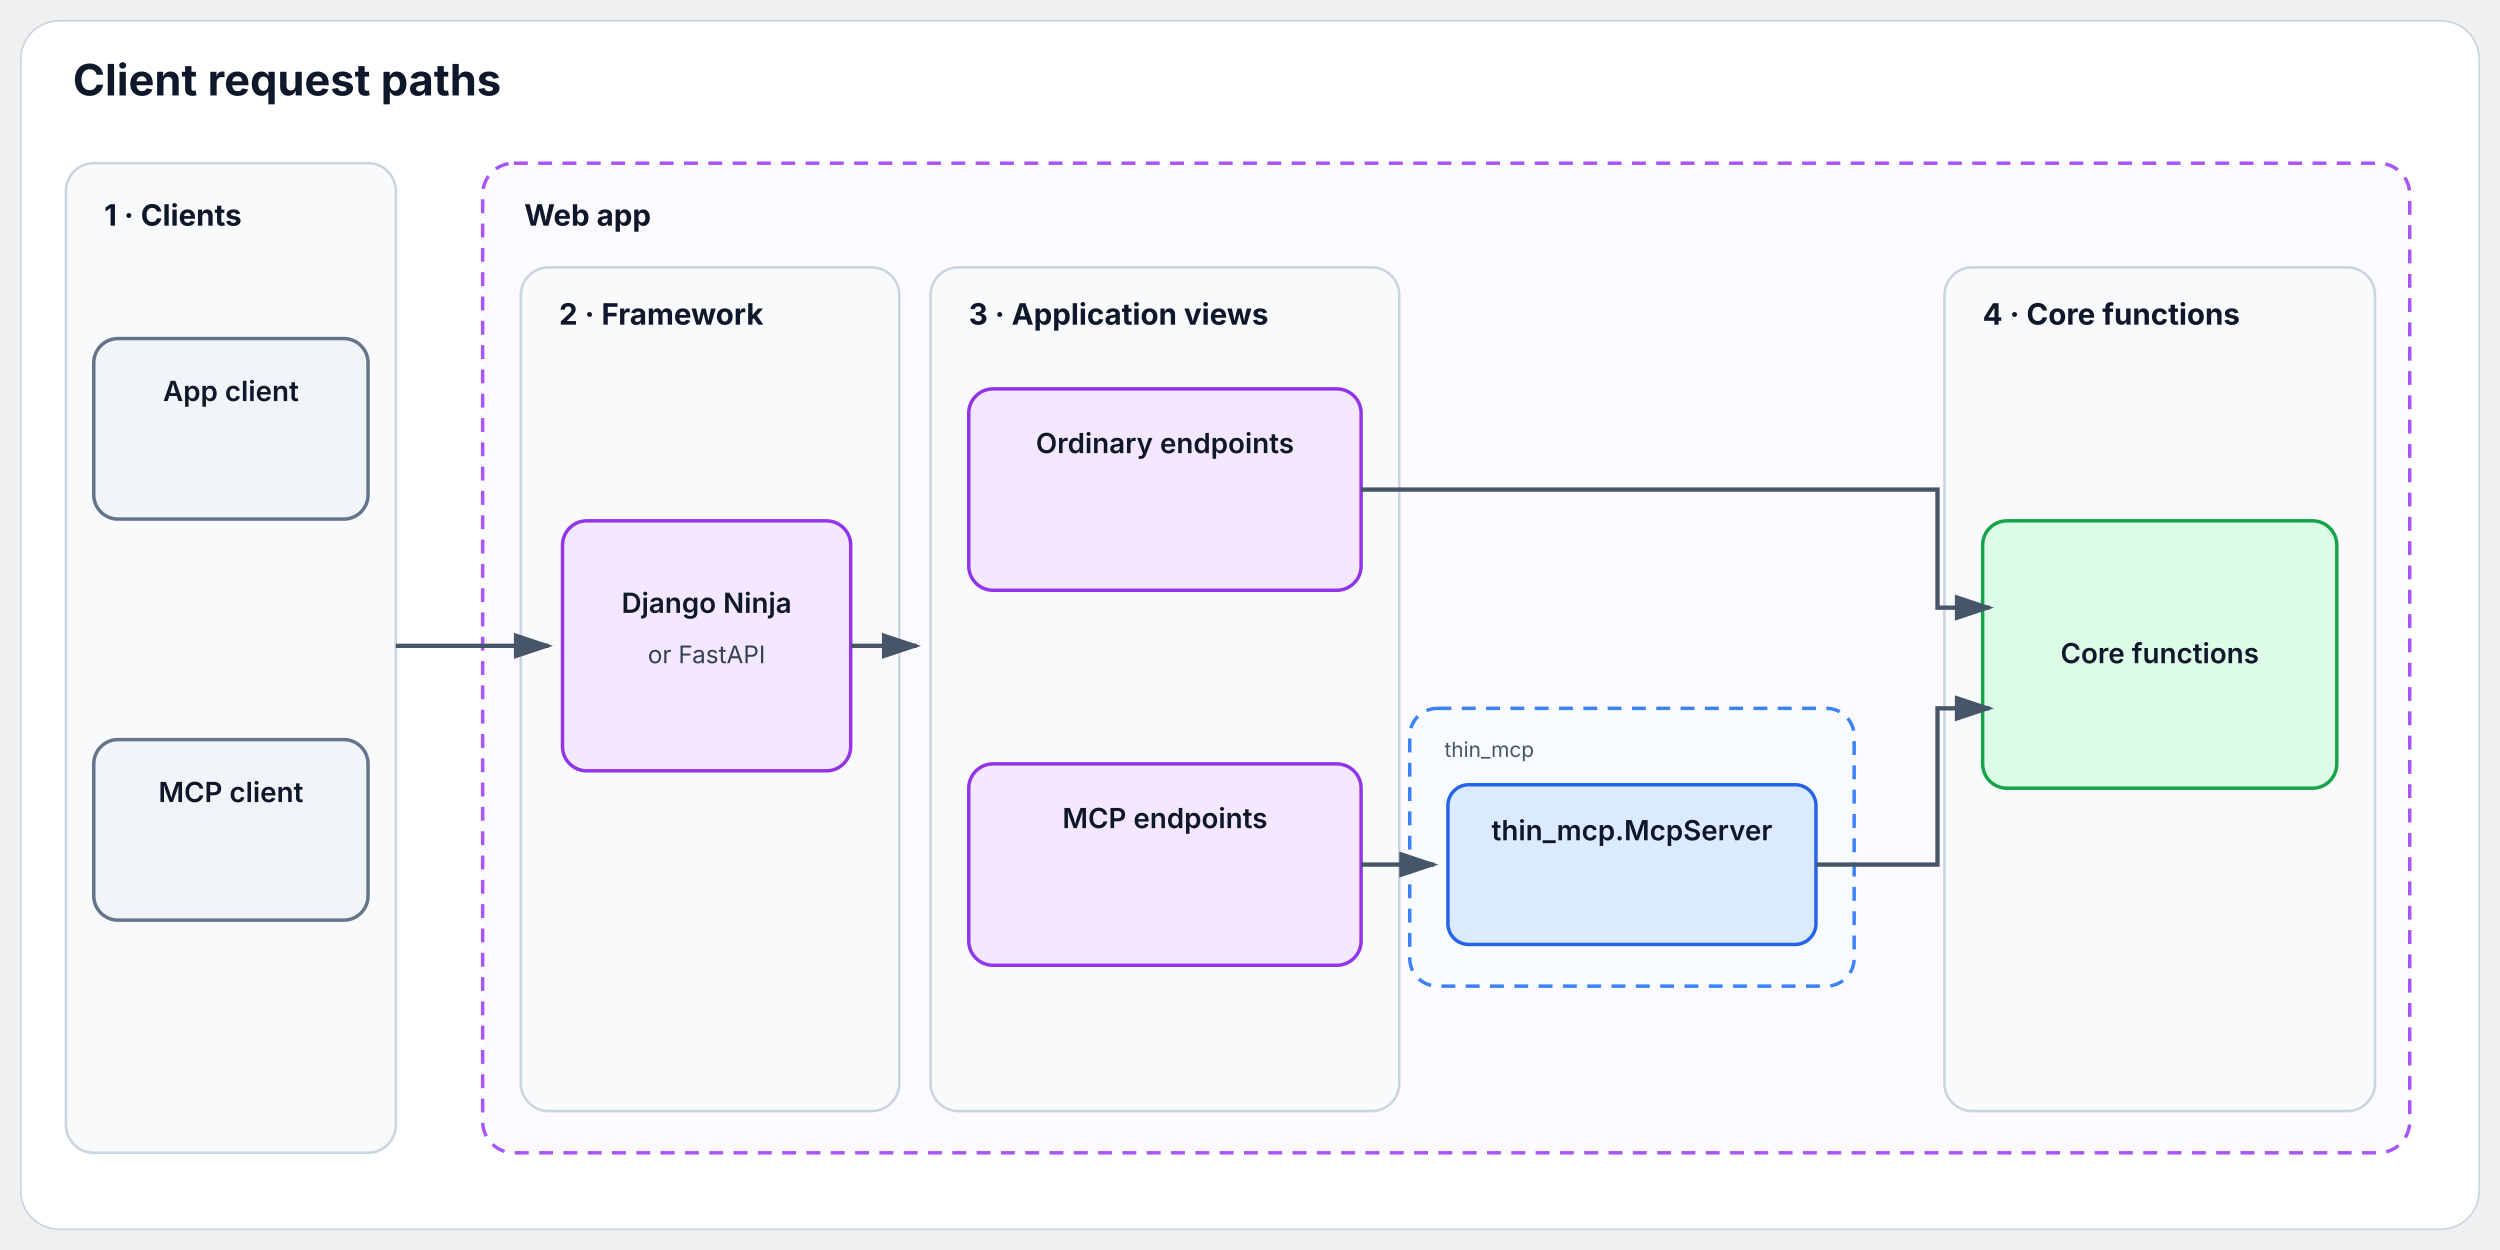
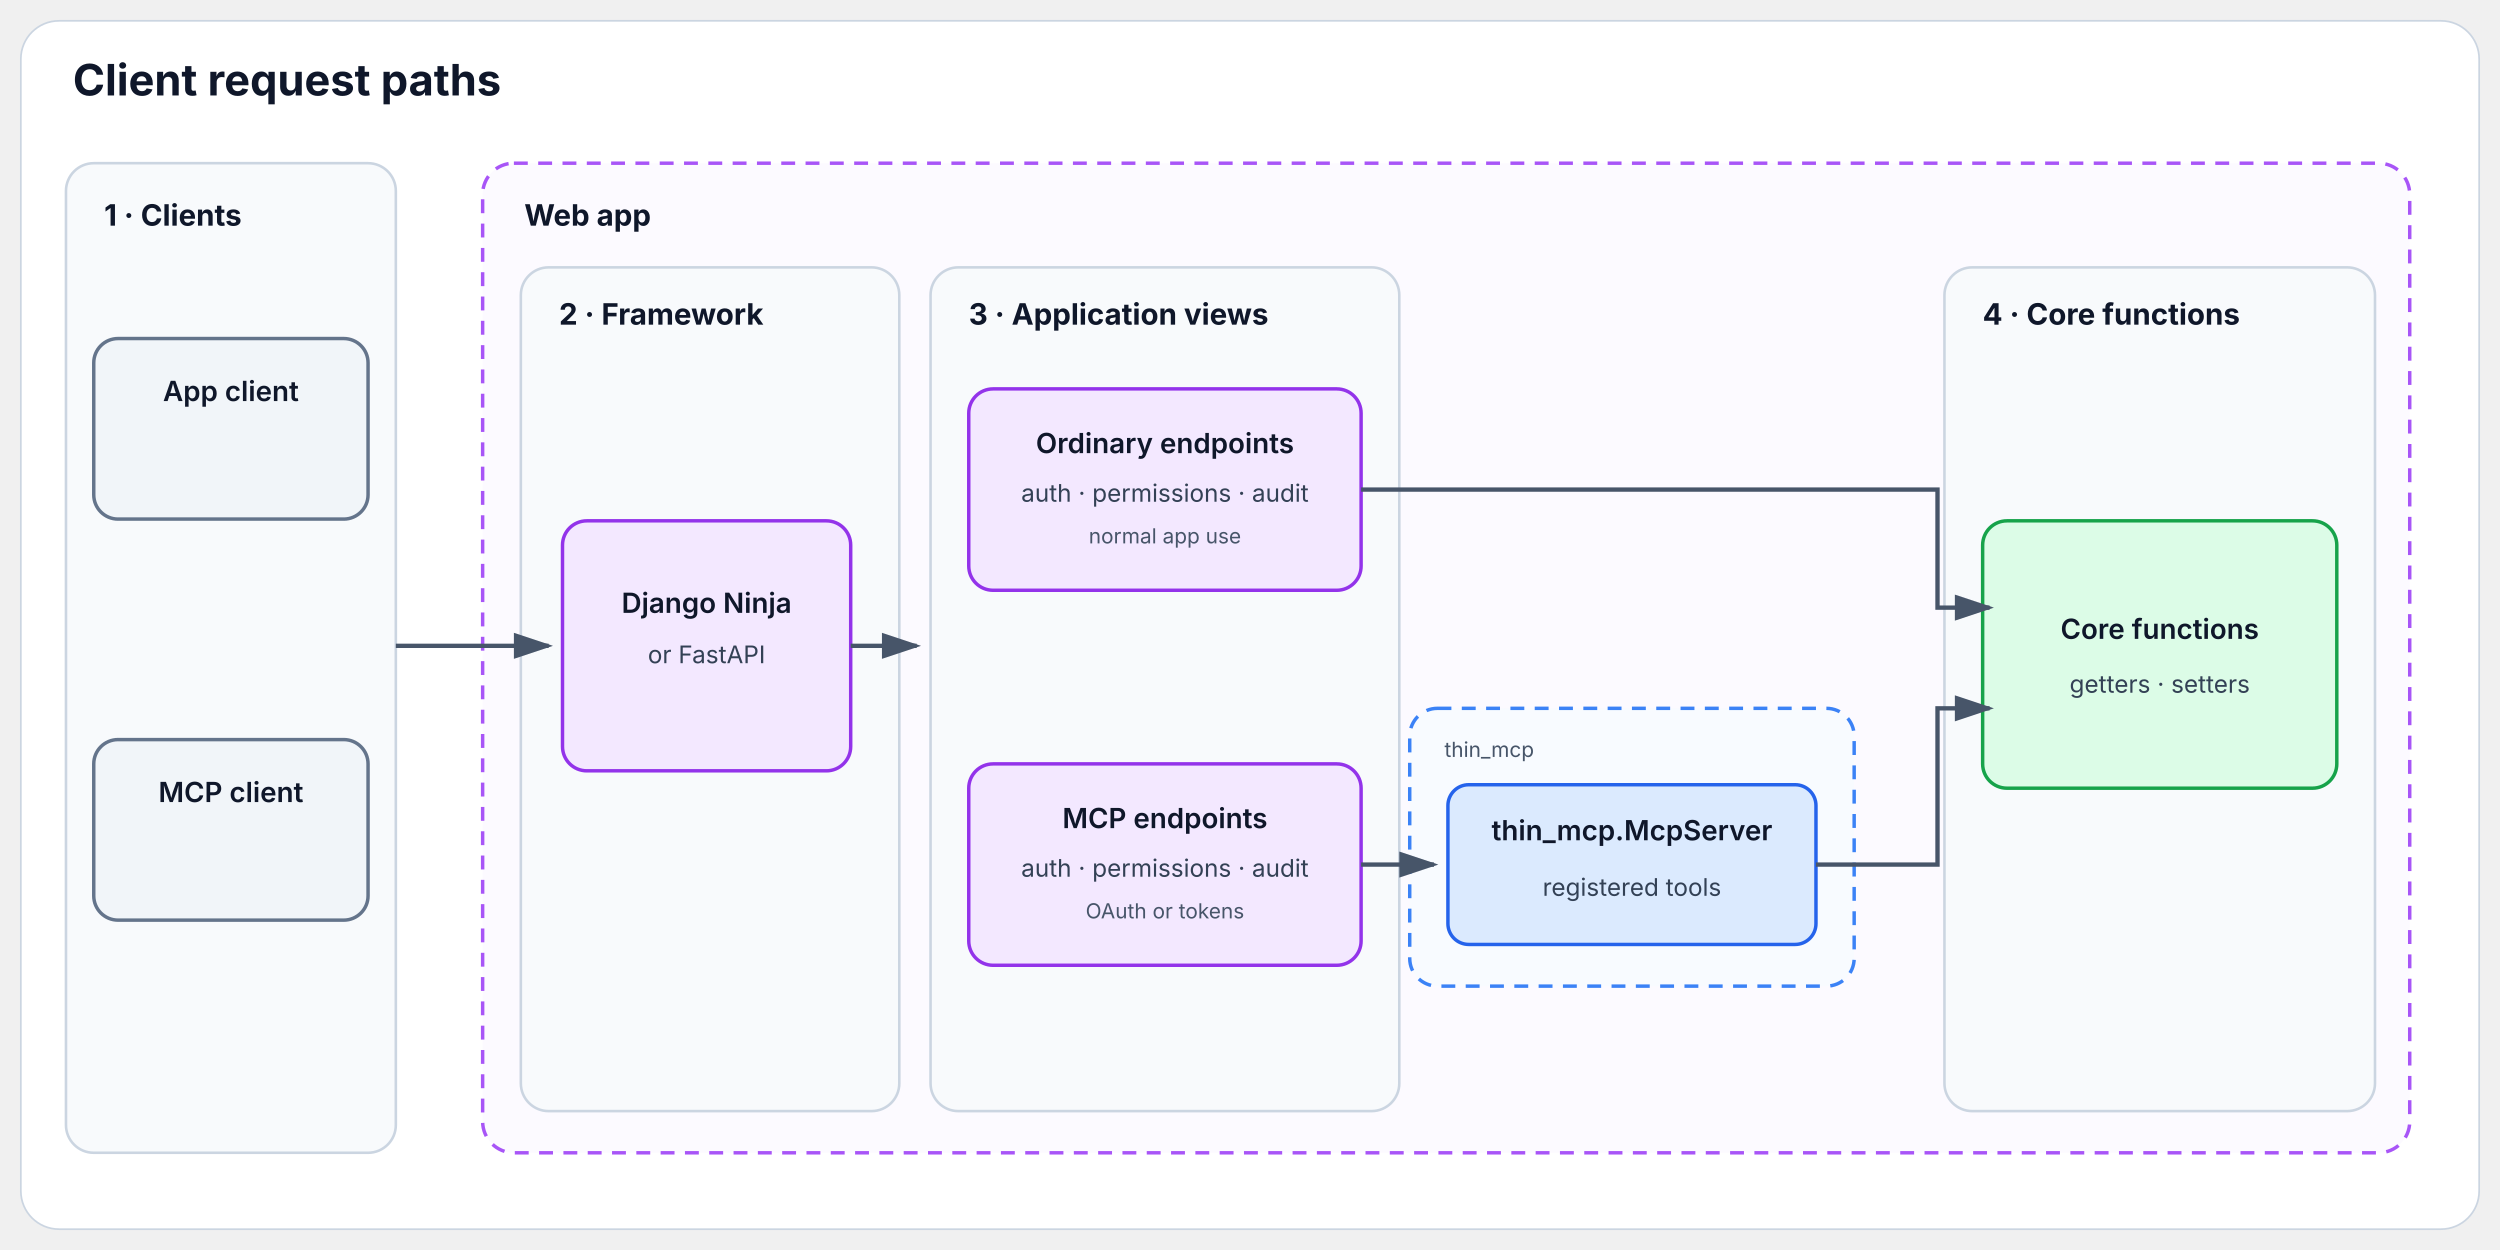
<svg xmlns="http://www.w3.org/2000/svg" width="1440" height="720" viewBox="0 0 1440 720" role="img" aria-labelledby="title desc">
  <defs>
    <marker id="arrow" markerWidth="10" markerHeight="10" refX="8" refY="3" orient="auto" markerUnits="strokeWidth">
      <path d="M0,0 L0,6 L9,3 z" fill="#475569" />
    </marker>
    <style>
      .title { font: 700 25px system-ui, -apple-system, sans-serif; fill: #0f172a; }
      .lane-title { font: 700 17px system-ui, -apple-system, sans-serif; fill: #0f172a; }
      .label { font: 600 16px system-ui, -apple-system, sans-serif; fill: #0f172a; }
      .small { font: 14px system-ui, -apple-system, sans-serif; fill: #334155; }
      .tiny { font: 12px system-ui, -apple-system, sans-serif; fill: #475569; }
      .arrow { stroke: #475569; stroke-width: 2.5; fill: none; marker-end: url(#arrow); }
      .flow-label { font: 12px system-ui, -apple-system, sans-serif; fill: #475569; }
      .lane { fill: #f8fafc; stroke: #cbd5e1; stroke-width: 1.5; }
      .host-boundary { fill: #fcfaff; stroke: #a855f7; stroke-width: 2; stroke-dasharray: 8 6; }
      .library-boundary { fill: #f8fbff; stroke: #3b82f6; stroke-width: 2; stroke-dasharray: 8 6; }
      .host { fill: #f3e8ff; stroke: #9333ea; stroke-width: 2; }
      .library { fill: #dbeafe; stroke: #2563eb; stroke-width: 2; }
      .domain { fill: #dcfce7; stroke: #16a34a; stroke-width: 2; }
      .client { fill: #f1f5f9; stroke: #64748b; stroke-width: 2; }
    </style>
  </defs>
  <rect x="12" y="12" width="1416" height="696" rx="22" fill="#ffffff" stroke="#cbd5e1" />
  <text x="42" y="55" class="title">Client request paths</text>
  <rect x="38" y="94" width="190" height="570" rx="16" class="lane" />
  <text x="60" y="130" class="lane-title">1 · Clients</text>
  <rect x="54" y="195" width="158" height="104" rx="14" class="client" />
  <text x="133" y="231" text-anchor="middle" class="label">App client</text>
  <rect x="54" y="426" width="158" height="104" rx="14" class="client" />
  <text x="133" y="462" text-anchor="middle" class="label">MCP client</text>
  <rect x="278" y="94" width="1110" height="570" rx="18" class="host-boundary" />
  <text x="302" y="130" class="lane-title">Web app</text>
  <rect x="300" y="154" width="218" height="486" rx="16" class="lane" />
  <text x="322" y="187" class="lane-title">2 · Framework</text>
  <rect x="324" y="300" width="166" height="144" rx="14" class="host" />
  <text x="407" y="353" text-anchor="middle" class="label">Django Ninja</text>
  <text x="407" y="382" text-anchor="middle" class="small">or FastAPI</text>
  <rect x="536" y="154" width="270" height="486" rx="16" class="lane" />
  <text x="558" y="187" class="lane-title">3 · Application views</text>
  <rect x="558" y="224" width="226" height="116" rx="14" class="host" />
  <text x="671" y="261" text-anchor="middle" class="label">Ordinary endpoints</text>
+   <text x="671" y="289" text-anchor="middle" class="small">auth · permissions · audit</text>
+   <text x="671" y="313" text-anchor="middle" class="tiny">normal app use</text>
  <rect x="558" y="440" width="226" height="116" rx="14" class="host" />
  <text x="671" y="477" text-anchor="middle" class="label">MCP endpoints</text>
+   <text x="671" y="505" text-anchor="middle" class="small">auth · permissions · audit</text>
+   <text x="671" y="529" text-anchor="middle" class="tiny">OAuth or tokens</text>
  <rect x="812" y="408" width="256" height="160" rx="16" class="library-boundary" />
  <text x="832" y="436" class="tiny">thin_mcp</text>
  <rect x="834" y="452" width="212" height="92" rx="12" class="library" />
  <text x="940" y="484" text-anchor="middle" class="label">thin_mcp.McpServer</text>
+   <text x="940" y="516" text-anchor="middle" class="small">registered tools</text>
  <rect x="1120" y="154" width="248" height="486" rx="16" class="lane" />
  <text x="1142" y="187" class="lane-title">4 · Core functions</text>
  <rect x="1142" y="300" width="204" height="154" rx="14" class="domain" />
-   <text x="1244" y="382" text-anchor="middle" class="label">Core functions</text>
+   <text x="1244" y="368" text-anchor="middle" class="label">Core functions</text>
+   <text x="1244" y="399" text-anchor="middle" class="small">getters · setters</text>
  <path d="M228 372 H316" class="arrow" />
  <path d="M490 372 H528" class="arrow" />
  <path d="M784 282 H1116 V350 H1146" class="arrow" />
  <path d="M784 498 H826" class="arrow" />
  <path d="M1046 498 H1116 V408 H1146" class="arrow" />
</svg>
